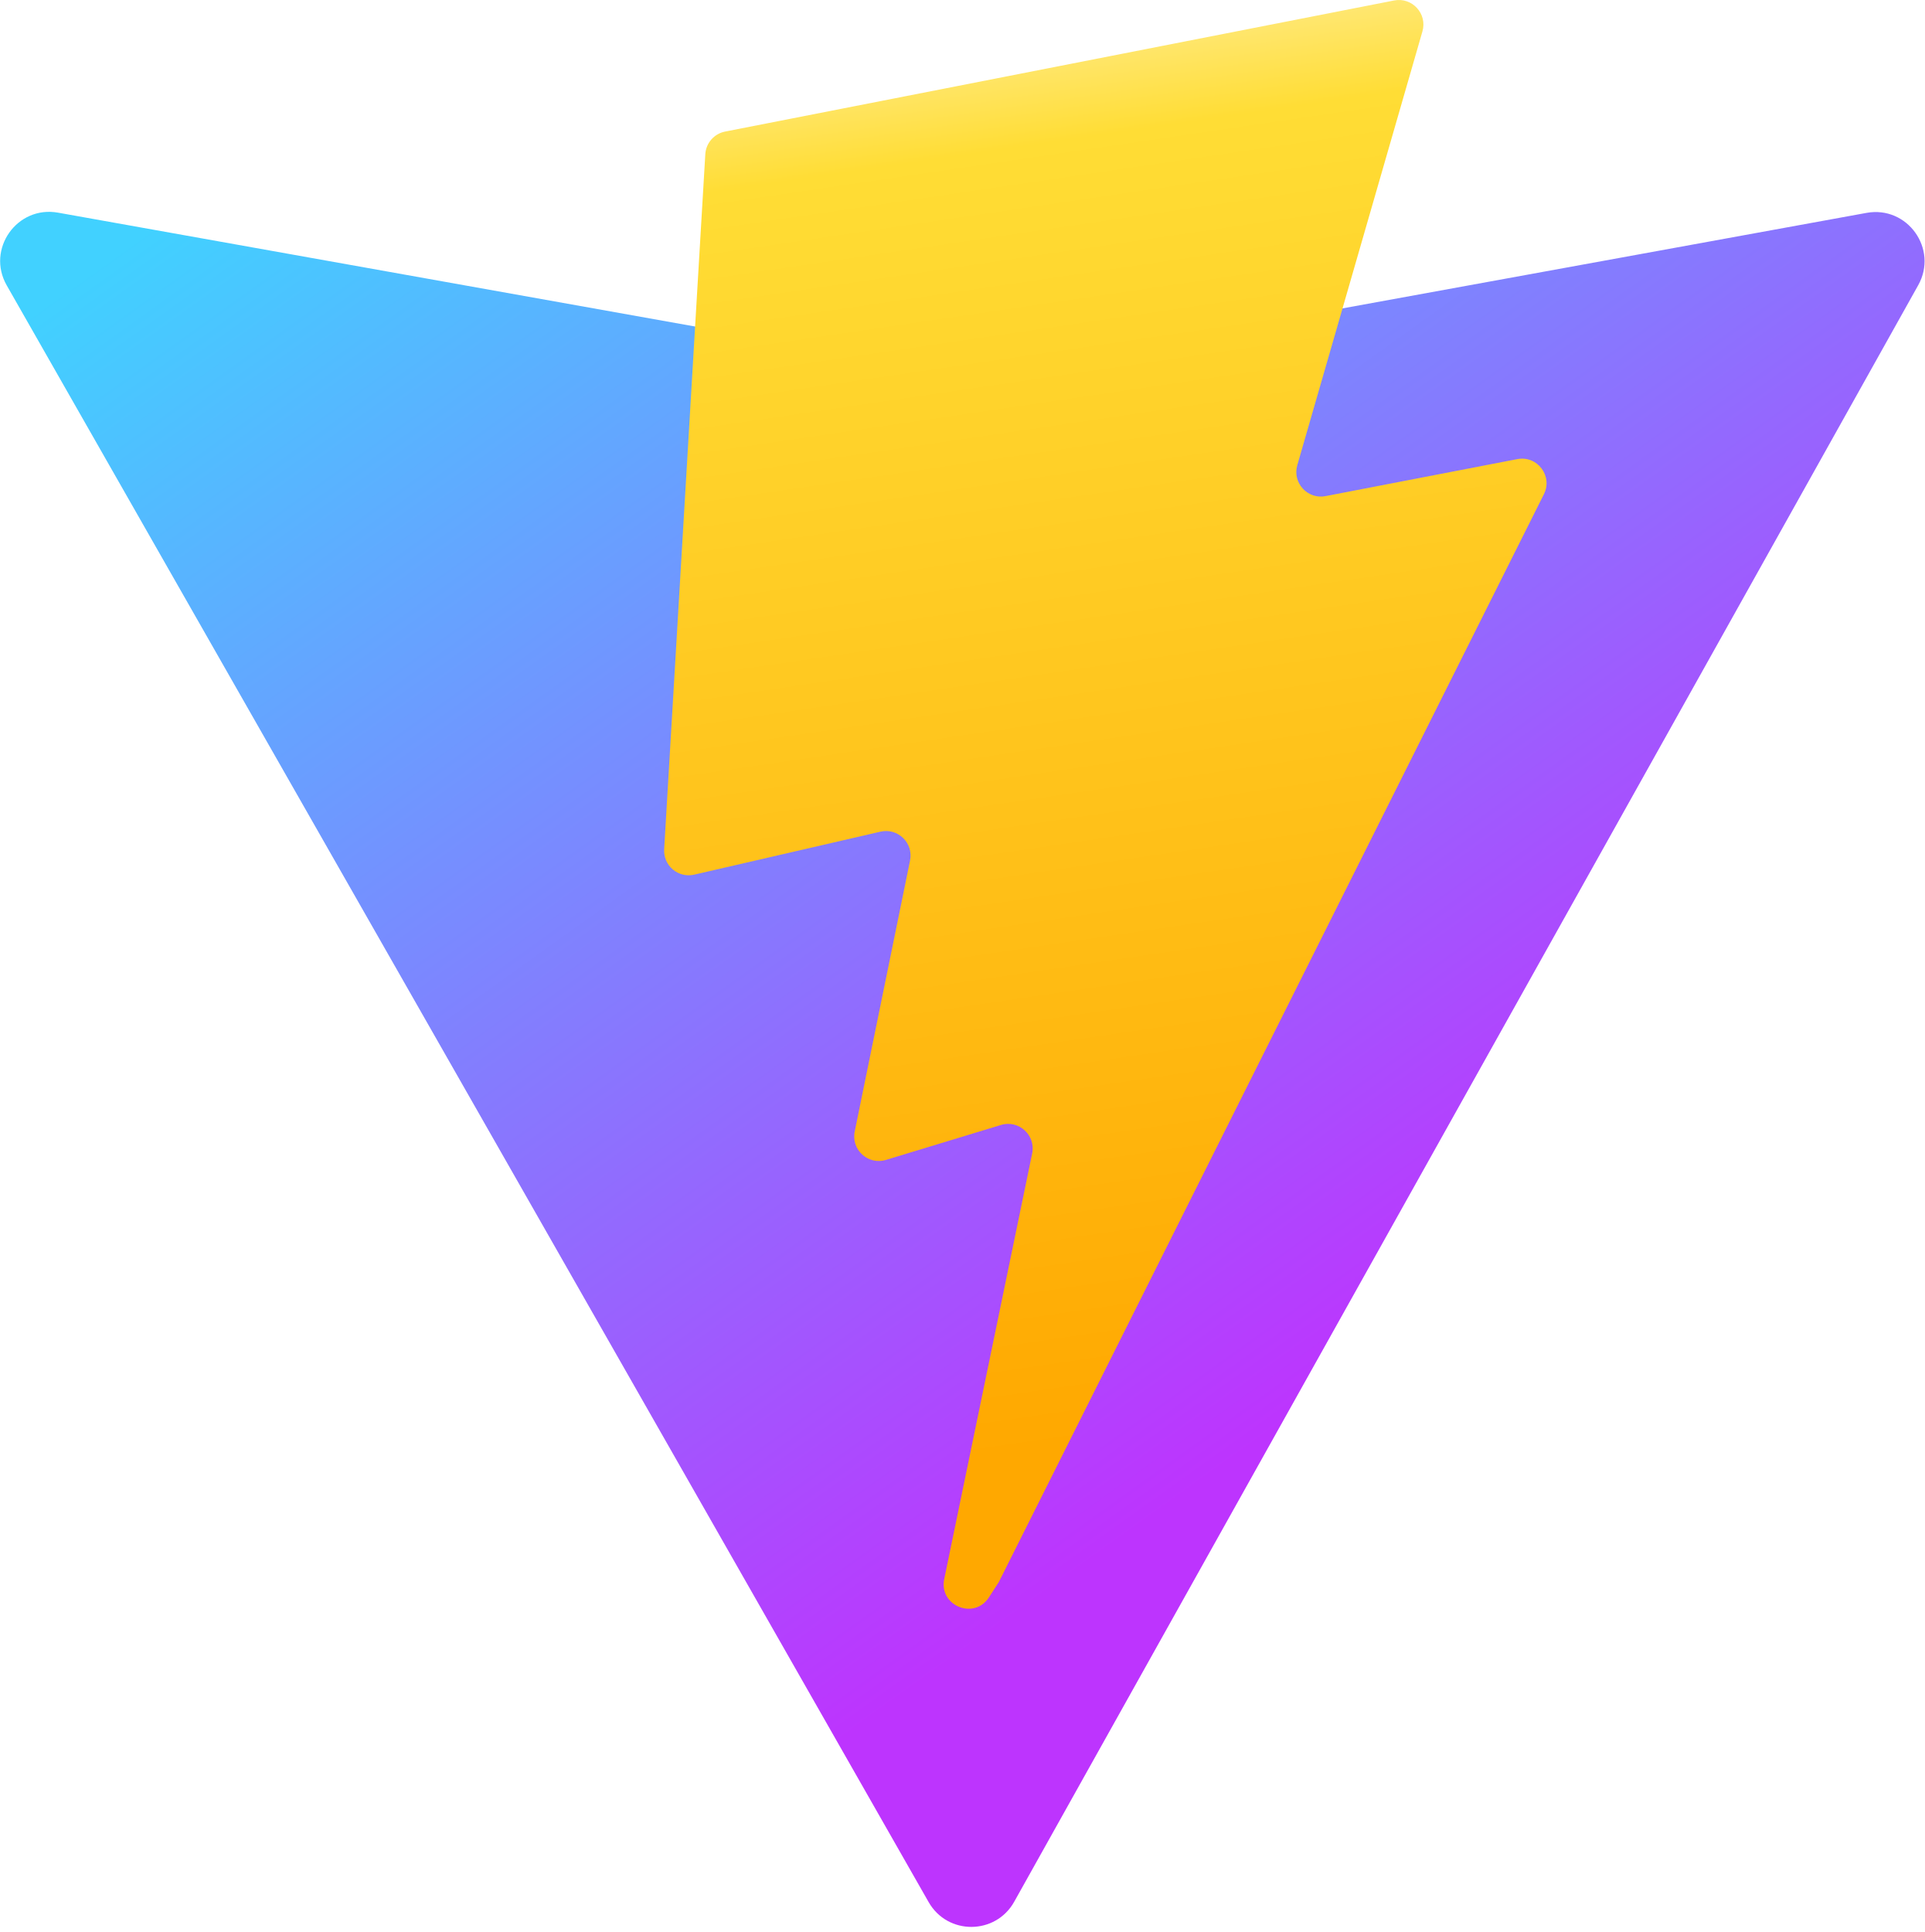
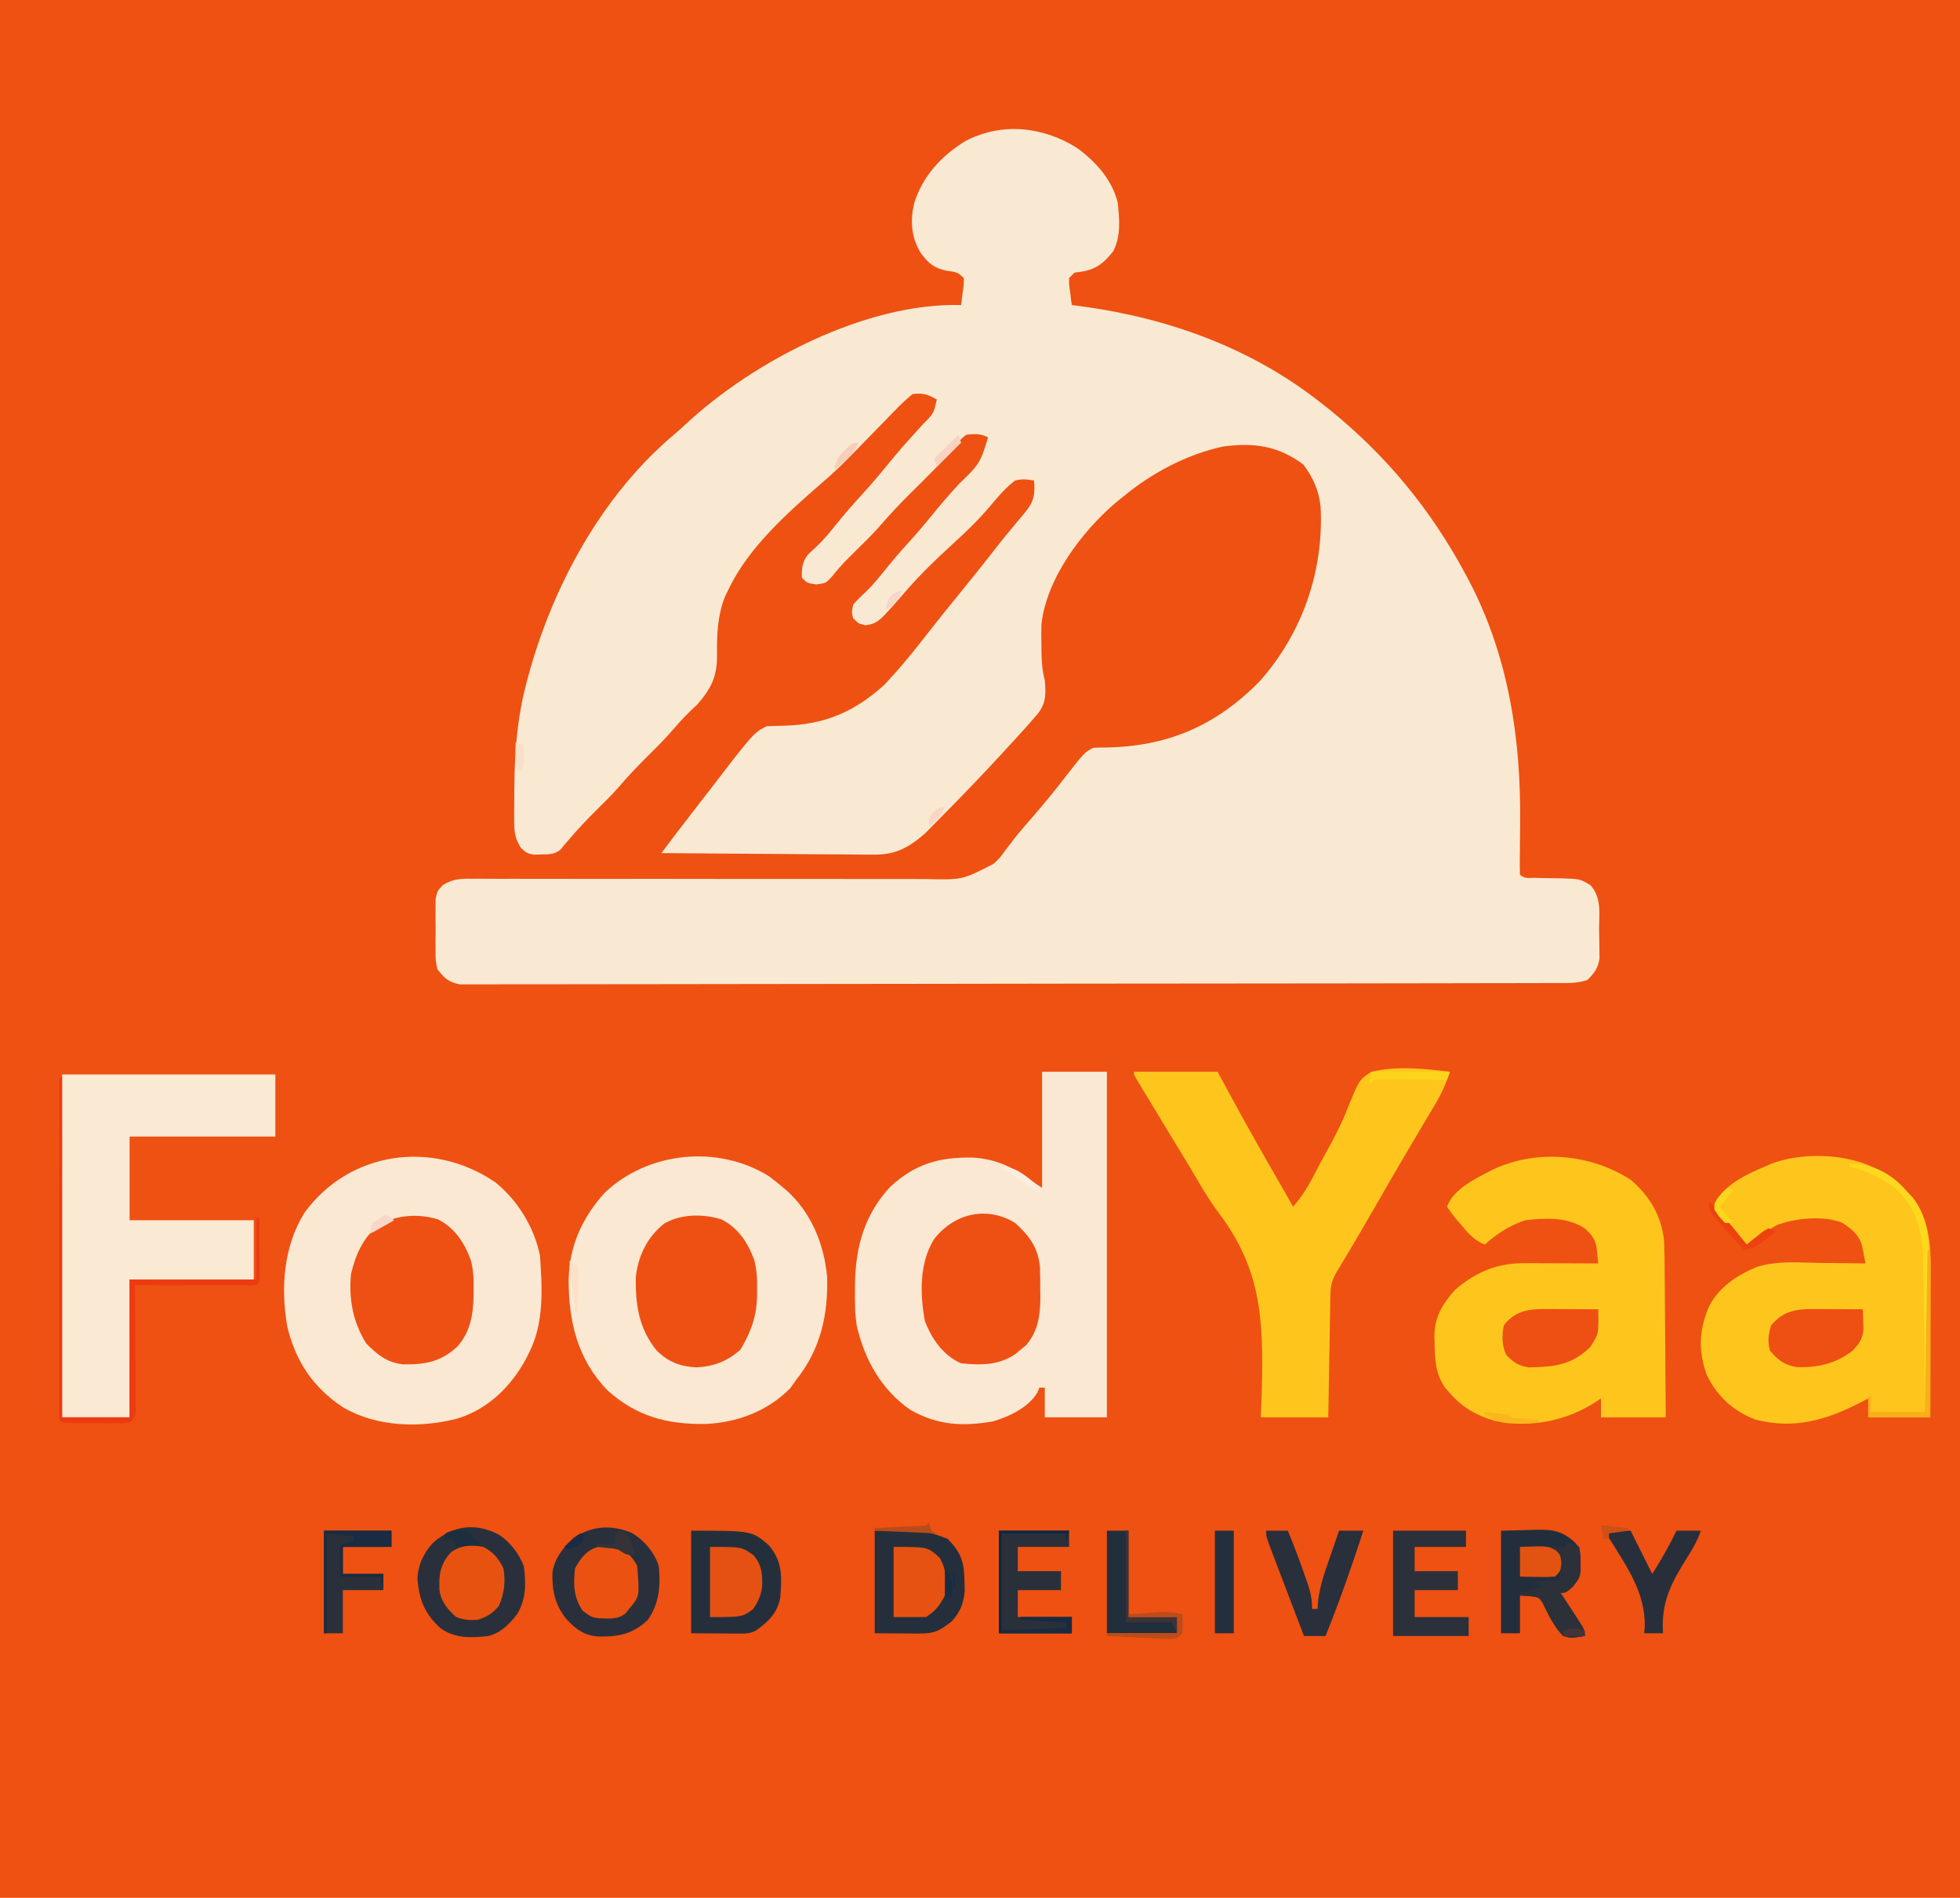
- <svg xmlns="http://www.w3.org/2000/svg" aria-hidden="true" role="img" class="iconify iconify--logos" width="31.88" height="32" preserveAspectRatio="xMidYMid meet" viewBox="0 0 256 257">
-   <defs>
-     <linearGradient id="IconifyId1813088fe1fbc01fb466" x1="-.828%" x2="57.636%" y1="7.652%" y2="78.411%">
-       <stop offset="0%" stop-color="#41D1FF" />
-       <stop offset="100%" stop-color="#BD34FE" />
-     </linearGradient>
-     <linearGradient id="IconifyId1813088fe1fbc01fb467" x1="43.376%" x2="50.316%" y1="2.242%" y2="89.03%">
-       <stop offset="0%" stop-color="#FFEA83" />
-       <stop offset="8.333%" stop-color="#FFDD35" />
-       <stop offset="100%" stop-color="#FFA800" />
-     </linearGradient>
-   </defs>
-   <path fill="url(#IconifyId1813088fe1fbc01fb466)" d="M255.153 37.938L134.897 252.976c-2.483 4.44-8.862 4.466-11.382.048L.875 37.958c-2.746-4.814 1.371-10.646 6.827-9.67l120.385 21.517a6.537 6.537 0 0 0 2.322-.004l117.867-21.483c5.438-.991 9.574 4.796 6.877 9.62Z" />
-   <path fill="url(#IconifyId1813088fe1fbc01fb467)" d="M185.432.063L96.44 17.501a3.268 3.268 0 0 0-2.634 3.014l-5.474 92.456a3.268 3.268 0 0 0 3.997 3.378l24.777-5.718c2.318-.535 4.413 1.507 3.936 3.838l-7.361 36.047c-.495 2.426 1.782 4.5 4.151 3.78l15.304-4.649c2.372-.72 4.652 1.36 4.15 3.788l-11.698 56.621c-.732 3.542 3.979 5.473 5.943 2.437l1.313-2.028l72.516-144.72c1.215-2.423-.88-5.186-3.54-4.672l-25.505 4.922c-2.396.462-4.435-1.77-3.759-4.114l16.646-57.705c.677-2.35-1.37-4.583-3.769-4.113Z" />
+ <svg xmlns="http://www.w3.org/2000/svg" version="1.1" width="726" height="703">
+   <path d="M0 0 C239.58 0 479.16 0 726 0 C726 231.99 726 463.98 726 703 C486.42 703 246.84 703 0 703 C0 471.01 0 239.02 0 0 Z " fill="#EE5112" transform="translate(0,0)" />
+   <path d="M0 0 C6.983 5.112 12.975 11.701 15.125 20.25 C15.796 26.337 16.381 32.8 13.438 38.375 C8.99 43.904 6.177 45.452 -0.875 46.25 C-1.865 47.24 -1.865 47.24 -2.875 48.25 C-2.898 50.7 -2.898 50.7 -2.5 53.375 C-2.389 54.285 -2.278 55.195 -2.164 56.133 C-2.021 57.181 -2.021 57.181 -1.875 58.25 C-0.04 58.488 -0.04 58.488 1.832 58.73 C33.888 63.081 64.503 74.094 90.125 94.25 C91.668 95.458 91.668 95.458 93.242 96.691 C114.657 113.957 131.194 134.064 144.125 158.25 C144.464 158.882 144.802 159.514 145.151 160.165 C159.99 188.431 164.593 219.3 164.188 250.812 C164.16 253.463 164.135 256.114 164.116 258.764 C164.104 260.394 164.087 262.023 164.063 263.652 C164.046 265.518 164.08 267.385 164.125 269.25 C165.754 270.879 167.613 270.397 169.859 270.426 C170.826 270.45 171.793 270.473 172.789 270.498 C174.831 270.541 176.872 270.572 178.914 270.592 C186.397 270.805 186.397 270.805 190.266 273.168 C194.554 277.97 193.388 283.923 193.438 290.062 C193.467 291.252 193.496 292.441 193.525 293.666 C193.534 294.814 193.542 295.962 193.551 297.145 C193.573 298.72 193.573 298.72 193.595 300.327 C193.005 303.994 191.716 305.635 189.125 308.25 C185.639 309.412 182.922 309.38 179.242 309.387 C178.534 309.39 177.826 309.392 177.097 309.395 C174.708 309.403 172.318 309.403 169.929 309.404 C168.206 309.408 166.483 309.412 164.759 309.417 C160.01 309.429 155.261 309.435 150.511 309.439 C145.394 309.445 140.278 309.457 135.161 309.468 C122.799 309.492 110.437 309.507 98.074 309.52 C94.585 309.523 91.095 309.527 87.605 309.531 C65.949 309.557 44.293 309.579 22.636 309.591 C17.619 309.594 12.602 309.597 7.584 309.6 C6.337 309.601 5.09 309.602 3.805 309.602 C-16.412 309.615 -36.629 309.648 -56.846 309.69 C-77.588 309.732 -98.329 309.756 -119.071 309.761 C-130.723 309.765 -142.374 309.776 -154.026 309.809 C-163.946 309.837 -173.865 309.848 -183.785 309.837 C-188.849 309.832 -193.913 309.835 -198.976 309.859 C-203.609 309.882 -208.241 309.881 -212.874 309.862 C-214.553 309.859 -216.232 309.865 -217.911 309.88 C-220.188 309.899 -222.463 309.887 -224.74 309.868 C-226.006 309.869 -227.273 309.871 -228.577 309.872 C-232.779 309.079 -234.262 307.568 -236.875 304.25 C-237.522 301.084 -237.522 301.084 -237.539 297.559 C-237.546 296.284 -237.552 295.01 -237.559 293.697 C-237.548 293.039 -237.538 292.381 -237.527 291.702 C-237.5 289.688 -237.527 287.68 -237.559 285.666 C-237.552 284.393 -237.546 283.12 -237.539 281.809 C-237.533 280.646 -237.528 279.484 -237.522 278.287 C-236.875 275.25 -236.875 275.25 -234.824 273.091 C-231.161 270.804 -228.228 270.7 -224.045 270.765 C-223.263 270.761 -222.481 270.757 -221.676 270.753 C-219.058 270.744 -216.442 270.764 -213.825 270.783 C-211.947 270.783 -210.07 270.781 -208.192 270.776 C-204.149 270.771 -200.107 270.778 -196.064 270.795 C-189.668 270.82 -183.272 270.814 -176.875 270.802 C-160.985 270.779 -145.095 270.797 -129.205 270.824 C-116.861 270.844 -104.517 270.852 -92.173 270.827 C-85.818 270.815 -79.465 270.827 -73.11 270.856 C-69.15 270.869 -65.191 270.862 -61.231 270.849 C-59.399 270.847 -57.568 270.854 -55.737 270.87 C-42.442 271.182 -42.442 271.182 -30.875 265.25 C-28.415 262.934 -28.415 262.934 -26.562 260.312 C-25.458 258.88 -25.458 258.88 -24.332 257.418 C-23.942 256.908 -23.552 256.398 -23.151 255.873 C-20.789 252.868 -18.257 250.009 -15.75 247.125 C-11.85 242.61 -8.092 238.031 -4.469 233.289 C2.899 223.863 2.899 223.863 6.125 222.25 C7.52 222.169 8.919 222.142 10.316 222.145 C33.359 221.86 51.4 214.222 67.727 197.602 C83.541 179.73 91.441 156.985 90.309 133.19 C89.736 127.142 87.533 122.088 83.875 117.312 C74.628 110.377 65.58 109.121 54.199 110.641 C40.672 113.559 27.712 120.468 17.125 129.25 C16.214 129.987 15.302 130.725 14.363 131.484 C1.737 142.262 -11.358 159.673 -13.129 176.687 C-13.203 179.153 -13.188 181.597 -13.125 184.062 C-13.117 185.311 -13.117 185.311 -13.109 186.584 C-13.061 190.342 -12.809 193.607 -11.875 197.25 C-11.474 202.217 -11.277 205.484 -14.441 209.59 C-15.151 210.412 -15.151 210.412 -15.875 211.25 C-16.755 212.273 -16.755 212.273 -17.652 213.316 C-20.023 215.996 -22.445 218.624 -24.875 221.25 C-25.874 222.342 -26.873 223.435 -27.871 224.527 C-34.848 232.121 -42.007 239.535 -49.25 246.875 C-50.082 247.728 -50.914 248.581 -51.771 249.46 C-52.576 250.27 -53.381 251.08 -54.211 251.914 C-54.918 252.63 -55.625 253.347 -56.353 254.084 C-62.622 259.468 -67.445 262.008 -75.77 261.818 C-77.044 261.819 -77.044 261.819 -78.344 261.82 C-81.126 261.816 -83.906 261.778 -86.688 261.738 C-88.627 261.729 -90.566 261.722 -92.505 261.717 C-97.588 261.698 -102.671 261.649 -107.754 261.593 C-112.949 261.542 -118.145 261.519 -123.34 261.494 C-133.519 261.441 -143.697 261.355 -153.875 261.25 C-150.756 257.077 -147.637 252.907 -144.426 248.805 C-142.096 245.821 -139.78 242.827 -137.48 239.82 C-119.715 216.67 -119.715 216.67 -114.875 214.25 C-112.768 214.175 -110.661 214.104 -108.552 214.062 C-93.494 213.696 -82.422 209.002 -71.188 198.812 C-70.424 197.967 -69.661 197.121 -68.875 196.25 C-68.15 195.461 -68.15 195.461 -67.41 194.656 C-63.159 189.935 -59.248 184.956 -55.345 179.948 C-51.745 175.335 -48.076 170.782 -44.375 166.25 C-39.833 160.682 -35.327 155.091 -30.923 149.414 C-28.582 146.399 -26.203 143.432 -23.746 140.512 C-23.234 139.892 -22.723 139.273 -22.196 138.635 C-21.22 137.456 -20.23 136.286 -19.226 135.13 C-15.935 131.11 -15.376 128.378 -15.875 123.25 C-18.638 122.789 -20.2 122.601 -22.875 123.25 C-26.595 126.04 -29.484 129.612 -32.48 133.141 C-36.669 138.063 -41.193 142.401 -45.962 146.748 C-52.083 152.33 -58.017 158.039 -63.438 164.312 C-73.61 176.016 -73.61 176.016 -78.25 176.875 C-80.875 176.25 -80.875 176.25 -82.875 174.25 C-83.438 172.062 -83.438 172.062 -82.875 169.25 C-81.373 167.452 -79.714 165.917 -77.996 164.324 C-75.62 162 -73.58 159.529 -71.5 156.938 C-68.553 153.276 -65.543 149.722 -62.375 146.25 C-59.279 142.854 -56.323 139.388 -53.438 135.812 C-50.307 131.938 -47.065 128.223 -43.688 124.562 C-35.905 116.974 -35.905 116.974 -32.875 107.25 C-35.709 105.833 -37.739 105.943 -40.875 106.25 C-42.925 107.791 -42.925 107.791 -44.625 110.125 C-49.83 116.343 -55.536 121.969 -61.315 127.652 C-65.463 131.756 -69.41 135.941 -73.213 140.366 C-75.838 143.342 -78.661 146.104 -81.5 148.875 C-84.705 152.005 -87.786 155.08 -90.543 158.617 C-92.875 161.25 -92.875 161.25 -96.562 161.75 C-99.875 161.25 -99.875 161.25 -101.875 159.25 C-101.941 155.859 -101.75 153.332 -99.559 150.621 C-98.374 149.481 -97.172 148.358 -95.957 147.25 C-93.596 144.982 -91.607 142.556 -89.562 140 C-86.448 136.129 -83.242 132.404 -79.875 128.75 C-75.767 124.286 -71.915 119.672 -68.105 114.953 C-64.505 110.59 -60.674 106.439 -56.875 102.25 C-53.027 98.365 -53.027 98.365 -51.875 93.25 C-55.05 91.369 -57.2 90.676 -60.875 91.25 C-63.195 93.145 -65.158 94.974 -67.207 97.129 C-67.802 97.734 -68.398 98.339 -69.011 98.962 C-70.916 100.901 -72.802 102.856 -74.688 104.812 C-77.169 107.36 -79.656 109.901 -82.145 112.441 C-82.744 113.056 -83.344 113.67 -83.962 114.304 C-87.47 117.88 -91.053 121.273 -94.878 124.511 C-107.469 135.476 -121.555 148.061 -128.875 163.25 C-129.325 164.165 -129.775 165.08 -130.238 166.023 C-133.235 173.377 -133.365 180.844 -133.285 188.69 C-133.353 196.231 -135.75 200.671 -140.648 206.281 C-141.177 206.766 -141.705 207.251 -142.25 207.75 C-144.666 210.053 -146.905 212.391 -149.062 214.938 C-152.171 218.551 -155.486 221.903 -158.875 225.25 C-162.774 229.101 -166.483 233.014 -170.035 237.191 C-172.38 239.815 -174.871 242.28 -177.375 244.75 C-181.237 248.569 -184.927 252.451 -188.438 256.594 C-188.912 257.14 -189.386 257.687 -189.875 258.25 C-190.542 259.085 -190.542 259.085 -191.223 259.938 C-193.574 261.805 -195.343 261.718 -198.312 261.75 C-199.734 261.796 -199.734 261.796 -201.184 261.844 C-203.875 261.25 -203.875 261.25 -206.01 259.187 C-208.285 255.604 -208.453 252.772 -208.406 248.66 C-208.412 247.928 -208.417 247.195 -208.423 246.44 C-208.431 244.064 -208.406 241.689 -208.375 239.312 C-208.369 238.502 -208.364 237.691 -208.358 236.856 C-208.252 223.661 -207.292 211.048 -203.875 198.25 C-203.666 197.455 -203.457 196.659 -203.242 195.84 C-194.107 162.176 -175.853 128.545 -148.836 105.906 C-147.52 104.795 -146.233 103.648 -144.977 102.469 C-120.01 79.128 -78.012 57.238 -42.875 58.25 C-42.653 56.627 -42.448 55.001 -42.25 53.375 C-42.134 52.47 -42.018 51.565 -41.898 50.633 C-41.891 49.846 -41.883 49.06 -41.875 48.25 C-44.206 45.919 -44.966 45.976 -48.125 45.562 C-52.774 44.612 -54.919 42.872 -57.723 39.105 C-61.37 33.233 -61.771 27.259 -60.293 20.645 C-57.157 10.493 -50.177 2.935 -41.184 -2.566 C-27.723 -9.467 -12.762 -7.944 0 0 Z " fill="#FAE9D2" transform="translate(398.875,54.75)" />
+   <path d="M0 0 C7.92 0 15.84 0 24 0 C24 42.24 24 84.48 24 128 C16.41 128 8.82 128 1 128 C1 124.37 1 120.74 1 117 C0.34 117 -0.32 117 -1 117 C-1.246 117.597 -1.492 118.194 -1.746 118.809 C-4.874 124.274 -12.317 127.821 -18.238 129.516 C-29.512 131.493 -38.879 130.921 -48.906 125.172 C-59.566 117.688 -65.655 106.82 -68.623 94.227 C-69.353 89.918 -69.339 85.61 -69.312 81.25 C-69.307 80.276 -69.301 79.301 -69.295 78.298 C-69.067 64.741 -65.72 52.846 -56.312 42.688 C-47.162 34.119 -38.022 31.574 -25.828 31.789 C-16.636 32.296 -10.317 35.628 -3 41 C-1.515 41.99 -1.515 41.99 0 43 C0 28.81 0 14.62 0 0 Z " fill="#FAE8D3" transform="translate(386,397)" />
+   <path d="M0 0 C8.321 6.777 14.283 16.502 16.504 27.039 C17.366 39.06 18.108 52.075 12.504 63.039 C11.85 64.35 11.85 64.35 11.184 65.688 C5.521 75.991 -3.017 84.237 -14.503 87.632 C-28.319 91.028 -43.717 90.629 -56.195 83.496 C-67.464 76.135 -73.985 66.441 -77.101 53.328 C-79.582 38.944 -78.456 23.803 -70.746 11.289 C-54.115 -11.589 -23.236 -15.897 0 0 Z " fill="#FAE8D2" transform="translate(183.4961,437.9609)" />
+   <path d="M0 0 C1.426 1.065 2.822 2.172 4.188 3.312 C4.958 3.949 5.729 4.586 6.523 5.242 C15.705 13.57 20.407 25.036 21.559 37.25 C21.98 51.274 19.123 64.143 10.188 75.312 C9.445 76.364 8.703 77.416 7.938 78.5 C-0.457 87.085 -11.923 91.345 -23.772 91.786 C-37.848 91.938 -49.139 88.926 -59.812 79.312 C-70.998 67.745 -74.223 53.647 -74.181 38.064 C-73.866 25.761 -69.033 15.088 -60.711 6.023 C-44.652 -9.128 -18.929 -11.737 0 0 Z " fill="#FAE8D2" transform="translate(284.8125,435.6875)" />
+   <path d="M0 0 C1.087 0.452 1.087 0.452 2.195 0.914 C6.649 2.936 9.733 5.291 13 9 C13.866 9.928 14.732 10.856 15.625 11.812 C22.996 21.705 22.144 33.534 22.098 45.344 C22.096 46.722 22.094 48.101 22.093 49.48 C22.09 53.083 22.08 56.687 22.069 60.29 C22.058 63.977 22.054 67.664 22.049 71.352 C22.038 78.568 22.021 85.784 22 93 C14.41 93 6.82 93 -1 93 C-1 90.69 -1 88.38 -1 86 C-1.918 86.482 -2.836 86.964 -3.781 87.461 C-16.445 94.025 -28.522 97.567 -42.875 93.82 C-51.02 90.676 -56.929 85.217 -60.75 77.438 C-64.02 68.444 -63.733 60.738 -60 52 C-56.424 44.849 -49.561 40.314 -42.297 37.305 C-34.81 34.944 -26.695 35.689 -18.938 35.812 C-17.292 35.828 -15.647 35.841 -14.002 35.854 C-10.001 35.886 -6.001 35.938 -2 36 C-2.273 34.559 -2.56 33.121 -2.852 31.684 C-3.01 30.882 -3.168 30.081 -3.331 29.256 C-4.526 25.227 -7.294 23.104 -10.715 20.891 C-17.63 18.195 -28.154 19.189 -34.992 21.867 C-38.8 24.015 -41.915 26.931 -45 30 C-46.696 28.357 -48.354 26.693 -50 25 C-50.709 24.276 -51.418 23.551 -52.148 22.805 C-52.883 22.024 -53.618 21.242 -54.375 20.438 C-55.084 19.694 -55.793 18.95 -56.523 18.184 C-58 16 -58 16 -57.941 13.938 C-54.488 6.831 -45.925 2.913 -39 0 C-38.277 -0.321 -37.554 -0.642 -36.809 -0.973 C-25.841 -5.074 -10.684 -4.717 0 0 Z " fill="#FEC61D" transform="translate(693,432)" />
+   <path d="M0 0 C7.046 6.002 11.375 13.285 12.39 22.562 C12.557 26.735 12.607 30.894 12.609 35.07 C12.624 36.603 12.641 38.136 12.659 39.668 C12.703 43.67 12.723 47.671 12.738 51.672 C12.758 55.769 12.8 59.865 12.84 63.961 C12.915 71.974 12.963 79.987 13 88 C5.08 88 -2.84 88 -11 88 C-11 85.69 -11 83.38 -11 81 C-11.473 81.326 -11.946 81.652 -12.434 81.988 C-23.65 89.4 -36.956 92.016 -50.23 89.352 C-57.149 87.3 -62.247 84.456 -67 79 C-67.527 78.411 -68.054 77.822 -68.598 77.215 C-72.308 72.016 -72.511 66.625 -72.625 60.438 C-72.648 59.634 -72.671 58.831 -72.695 58.003 C-72.6 50.737 -69.811 46.177 -65.078 40.828 C-57.249 34.07 -49.394 30.831 -39.051 30.902 C-38.278 30.904 -37.506 30.905 -36.71 30.907 C-34.244 30.912 -31.778 30.925 -29.312 30.938 C-27.64 30.943 -25.967 30.947 -24.295 30.951 C-20.197 30.962 -16.098 30.979 -12 31 C-12.197 29.107 -12.197 29.107 -12.398 27.176 C-12.472 26.466 -12.546 25.756 -12.623 25.025 C-13.227 21.783 -14.603 20.208 -17 18 C-23.606 13.743 -31.391 14.141 -39 15 C-44.725 16.866 -49.528 19.975 -54 24 C-58.157 22.433 -60.561 19.392 -63.312 16.062 C-63.78 15.524 -64.247 14.986 -64.729 14.432 C-66.051 12.848 -66.051 12.848 -68 10 C-65.783 3.35 -56.798 -0.752 -50.812 -3.875 C-34.643 -11.367 -14.938 -9.609 0 0 Z " fill="#FEC61D" transform="translate(604,437)" />
+   <path d="M0 0 C26.07 0 52.14 0 79 0 C79 7.59 79 15.18 79 23 C61.18 23 43.36 23 25 23 C25 33.23 25 43.46 25 54 C40.18 54 55.36 54 71 54 C71 61.26 71 68.52 71 76 C55.82 76 40.64 76 25 76 C25 92.83 25 109.66 25 127 C16.75 127 8.5 127 0 127 C0 85.09 0 43.18 0 0 Z " fill="#FAE9D3" transform="translate(23,398)" />
+   <path d="M0 0 C10.23 0 20.46 0 31 0 C32.733 3.197 34.465 6.394 36.25 9.688 C41.937 20.144 47.796 30.495 53.738 40.808 C55.5 43.868 57.25 46.934 59 50 C61.806 46.654 64.035 43.354 66.066 39.492 C66.908 37.901 66.908 37.901 67.766 36.277 C68.359 35.154 68.952 34.032 69.562 32.875 C70.511 31.15 70.511 31.15 71.478 29.391 C74.415 24.048 77.178 18.773 79.344 13.062 C83.489 2.928 83.489 2.928 88 0 C97.445 -2.245 107.459 -1.157 117 0 C115.68 4.393 113.958 8.078 111.613 12.016 C111.279 12.58 110.946 13.145 110.602 13.727 C109.51 15.571 108.411 17.41 107.312 19.25 C106.157 21.198 105.004 23.148 103.851 25.098 C103.065 26.428 102.277 27.759 101.489 29.088 C97.603 35.652 93.798 42.26 90 48.875 C85.263 57.114 80.471 65.313 75.539 73.438 C73.438 76.935 72.866 78.76 72.795 82.817 C72.775 83.818 72.755 84.819 72.734 85.85 C72.718 86.933 72.701 88.017 72.684 89.133 C72.652 90.793 72.652 90.793 72.621 92.487 C72.555 96.033 72.496 99.579 72.438 103.125 C72.394 105.525 72.351 107.924 72.307 110.324 C72.199 116.216 72.1 122.108 72 128 C63.75 128 55.5 128 47 128 C47.188 123.091 47.188 123.091 47.379 118.082 C48.045 92.159 47.276 73.172 31.405 52.279 C27.599 47.204 24.473 41.698 21.256 36.24 C19.527 33.323 17.754 30.432 15.984 27.539 C12.286 21.473 8.602 15.399 4.938 9.312 C4.43 8.475 3.923 7.637 3.401 6.773 C2.721 5.642 2.721 5.642 2.027 4.488 C1.633 3.834 1.238 3.179 0.832 2.505 C0 1 0 1 0 0 Z " fill="#FEC61D" transform="translate(420,397)" />
+   <path d="M0 0 C6.231 3.28 9.763 8.621 12.091 15.088 C13.123 18.787 13.2 22.363 13.148 26.184 C13.14 26.972 13.132 27.759 13.123 28.571 C12.918 35.658 11.899 41.713 7.062 47.168 C0.923 52.798 -4.848 53.821 -13.055 53.691 C-19.024 52.985 -22.466 50.132 -26.602 45.996 C-31.562 38.096 -33.138 29.53 -32.289 20.309 C-30.661 13.357 -27.921 6.914 -22.289 2.309 C-15.577 -1.726 -7.524 -2.273 0 0 Z " fill="#EE5014" transform="translate(162.2891,451.6914)" />
+   <path d="M0 0 C6.25 3.227 9.782 8.628 12.103 15.076 C13.135 18.775 13.211 22.351 13.16 26.172 C13.154 26.959 13.148 27.746 13.142 28.557 C12.937 36.175 10.861 41.653 7.035 48.172 C2.338 52.488 -2.98 54.513 -9.34 54.797 C-15.291 54.502 -19.731 52.802 -24 48.602 C-30.681 40.492 -31.996 31.352 -31.746 21.059 C-30.769 13.215 -27.499 6.536 -21.277 1.547 C-14.914 -2.099 -6.925 -2.138 0 0 Z " fill="#EE5014" transform="translate(267.2773,451.7031)" />
+   <path d="M0 0 C5.166 4.606 8.587 9.238 9.201 16.319 C9.305 19.007 9.322 21.684 9.312 24.375 C9.329 25.282 9.345 26.19 9.361 27.125 C9.366 33.964 8.669 39.795 4.133 45.242 C3.139 46.05 3.139 46.05 2.125 46.875 C1.468 47.429 0.81 47.984 0.133 48.555 C-6.148 52.811 -12.636 52.725 -20 52 C-26.599 49.12 -30.792 43.074 -33.375 36.5 C-35.266 26.531 -35.527 14.801 -30 6 C-22.692 -3.467 -10.558 -6.46 0 0 Z " fill="#EE5013" transform="translate(376,453)" />
+   <path d="M0 0 C4.018 2.86 6.924 6.709 8.789 11.273 C9.69 17.748 9.754 23.673 6.227 29.336 C3.262 33.078 0.468 35.981 -4.211 37.273 C-10.652 38.019 -16.814 38.257 -22.211 34.273 C-27.883 28.971 -29.846 24.11 -30.586 16.336 C-30.422 11.043 -28.368 6.608 -24.785 2.73 C-17.362 -3.81 -8.624 -4.845 0 0 Z " fill="#2A303B" transform="translate(185.2109,568.7266)" />
+   <path d="M0 0 C4.594 2.782 8.269 7.113 9.961 12.188 C10.692 19.5 10.224 26.015 5.961 32.188 C0.374 37.495 -4.883 38.502 -12.32 38.395 C-17.71 37.984 -20.74 35.722 -24.289 31.875 C-28.517 26.562 -29.563 21.423 -29.422 14.719 C-28.595 9.25 -25.45 5.528 -21.539 1.812 C-14.647 -2.667 -7.57 -3.112 0 0 Z " fill="#2A303B" transform="translate(234.0391,567.8125)" />
+   <path d="M0 0 C19 0 19 0 27 3 C32.091 8.199 33.159 11.675 33.25 18.812 C33.276 20.015 33.302 21.218 33.328 22.457 C32.907 27.006 31.601 30.285 28.465 33.645 C24.25 36.867 22.254 38.128 16.992 38.098 C16.104 38.095 15.216 38.093 14.3 38.09 C13.17 38.081 12.04 38.072 10.875 38.062 C5.492 38.032 5.492 38.032 0 38 C0 25.46 0 12.92 0 0 Z " fill="#252F3B" transform="translate(324,567)" />
+   <path d="M0 0 C22.538 0 22.538 0 28.812 5.438 C33.976 11.486 33.594 17.284 33 25 C31.809 30.716 28.569 33.695 24 37 C21.495 38.252 19.791 38.114 16.992 38.098 C16.104 38.095 15.216 38.093 14.3 38.09 C13.17 38.081 12.04 38.072 10.875 38.062 C5.492 38.032 5.492 38.032 0 38 C0 25.46 0 12.92 0 0 Z " fill="#252F3B" transform="translate(256,567)" />
+   <path d="M0 0 C3.341 -0.083 6.683 -0.165 10.125 -0.25 C11.167 -0.286 12.208 -0.323 13.282 -0.36 C19.22 -0.431 22.465 0.088 27 4 C29.556 6.556 29.355 7.697 29.438 11.25 C29.381 15.164 29.121 17.617 26.625 20.688 C24 23 24 23 22 23 C22.975 24.481 22.975 24.481 23.969 25.992 C24.813 27.286 25.656 28.581 26.5 29.875 C26.929 30.526 27.359 31.177 27.801 31.848 C31 36.773 31 36.773 31 39 C25.943 39.785 25.943 39.785 23 39 C19.665 35.539 17.624 31.302 15.562 27 C14.026 24.595 14.026 24.595 10.312 24.188 C8.673 24.095 8.673 24.095 7 24 C7 28.62 7 33.24 7 38 C4.69 38 2.38 38 0 38 C0 25.46 0 12.92 0 0 Z " fill="#232E3C" transform="translate(556,567)" />
+   <path d="M0 0 C8.91 0 17.82 0 27 0 C27 1.98 27 3.96 27 6 C20.73 6 14.46 6 8 6 C8 8.97 8 11.94 8 15 C13.28 15 18.56 15 24 15 C24 17.31 24 19.62 24 22 C18.72 22 13.44 22 8 22 C8 25.3 8 28.6 8 32 C14.6 32 21.2 32 28 32 C28 34.31 28 36.62 28 39 C18.76 39 9.52 39 0 39 C0 26.13 0 13.26 0 0 Z " fill="#2C303A" transform="translate(516,567)" />
+   <path d="M0 0 C1.163 0.003 2.327 0.006 3.525 0.01 C4.74 0.018 5.955 0.027 7.207 0.035 C8.434 0.04 9.66 0.044 10.924 0.049 C13.956 0.061 16.988 0.077 20.02 0.098 C20.199 9.274 20.199 9.274 17.02 14.098 C10.101 20.824 3.61 21.441 -5.676 21.594 C-9.571 21.009 -11.201 19.831 -13.98 17.098 C-15.727 13.606 -15.689 9.897 -14.98 6.098 C-11.119 0.88 -6.127 -0.03 0 0 Z " fill="#EE4F12" transform="translate(571.9805,484.9023)" />
+   <path d="M0 0 C8.58 0 17.16 0 26 0 C26 1.98 26 3.96 26 6 C19.73 6 13.46 6 7 6 C7 8.97 7 11.94 7 15 C12.28 15 17.56 15 23 15 C23 17.31 23 19.62 23 22 C17.72 22 12.44 22 7 22 C7 25.3 7 28.6 7 32 C13.6 32 20.2 32 27 32 C27 33.98 27 35.96 27 38 C18.09 38 9.18 38 0 38 C0 25.46 0 12.92 0 0 Z " fill="#2A3039" transform="translate(370,567)" />
+   <path d="M0 0 C1.605 0.005 1.605 0.005 3.242 0.01 C4.353 0.018 5.465 0.027 6.609 0.035 C8.299 0.042 8.299 0.042 10.023 0.049 C12.802 0.061 15.581 0.077 18.359 0.098 C18.424 1.683 18.47 3.269 18.508 4.855 C18.535 5.739 18.563 6.622 18.591 7.532 C18.262 11.173 16.868 13.097 14.316 15.625 C8.157 20.26 1.476 21.79 -6.152 21.488 C-10.611 20.788 -13.326 18.756 -16.078 15.285 C-16.966 11.833 -16.602 9.523 -15.641 6.098 C-11.223 0.783 -6.565 -0.035 0 0 Z " fill="#EE4F12" transform="translate(671.6406,484.9023)" />
+   <path d="M0 0 C2.64 0 5.28 0 8 0 C10.477 5.881 12.697 11.835 14.75 17.875 C14.973 18.517 15.195 19.159 15.425 19.821 C16.526 23.11 17 25.478 17 29 C17.66 29 18.32 29 19 29 C19.092 27.907 19.183 26.814 19.277 25.688 C19.961 20.217 21.756 15.187 23.562 10 C23.892 9.034 24.221 8.069 24.561 7.074 C25.367 4.714 26.18 2.356 27 0 C29.97 0 32.94 0 36 0 C31.727 13.171 27.162 26.15 22 39 C19.36 39 16.72 39 14 39 C12.002 33.769 10.008 28.536 8.019 23.302 C7.341 21.52 6.662 19.739 5.981 17.959 C5.005 15.404 4.034 12.846 3.062 10.289 C2.756 9.49 2.45 8.691 2.135 7.868 C0 2.228 0 2.228 0 0 Z " fill="#292F3B" transform="translate(469,567)" />
+   <path d="M0 0 C3.594 1.767 5.614 4.244 7.438 7.812 C8.336 12.902 7.821 17.056 5.812 21.812 C3.416 24.705 1.566 25.789 -2 27 C-4.891 27.244 -7.279 27.03 -10 26 C-13.151 23.331 -15.78 20.005 -16.238 15.828 C-16.406 9.997 -16.005 6.577 -12 2 C-7.962 -0.692 -4.744 -0.785 0 0 Z " fill="#E85211" transform="translate(179,573)" />
+   <path d="M0 0 C3.072 1.711 5.405 3.81 7 7 C7.948 18.321 7.948 18.321 4 23 C3.581 23.526 3.162 24.052 2.73 24.594 C-0.297 27.054 -3.577 26.52 -7.328 26.426 C-10 26 -10 26 -13.125 23.688 C-16.562 18.762 -16.671 13.831 -16 8 C-12.259 0.775 -7.854 -1.351 0 0 Z " fill="#EB5211" transform="translate(229,573)" />
+   <path d="M0 0 C8.25 0 16.5 0 25 0 C25 1.98 25 3.96 25 6 C19.06 6 13.12 6 7 6 C7 9.3 7 12.6 7 16 C11.95 16 16.9 16 22 16 C22 17.98 22 19.96 22 22 C17.05 22 12.1 22 7 22 C7 27.28 7 32.56 7 38 C4.69 38 2.38 38 0 38 C0 25.46 0 12.92 0 0 Z " fill="#2A3039" transform="translate(120,567)" />
+   <path d="M0 0 C2.97 0 5.94 0 9 0 C11.64 5.28 14.28 10.56 17 16 C20.352 10.785 23.308 5.584 26 0 C28.97 0 31.94 0 35 0 C33.874 3.35 32.316 6.186 30.434 9.152 C24.3 18.884 20.17 26.17 21 38 C18.69 38 16.38 38 14 38 C14.079 37.256 14.157 36.512 14.238 35.746 C14.525 22.983 7.697 13.531 1.177 3.003 C0 1 0 1 0 0 Z " fill="#282F3B" transform="translate(595,567)" />
+   <path d="M0 0 C12.667 0 12.667 0 17 4 C19.732 8.443 19.663 12.933 19 18 C17.003 21.855 15.603 23.598 12 26 C8.04 26 4.08 26 0 26 C0 17.42 0 8.84 0 0 Z " fill="#E65211" transform="translate(331,573)" />
+   <path d="M0 0 C11.759 0 11.759 0 16 3 C19.227 6.657 19.461 10.09 19.289 14.785 C18.866 18.026 17.804 20.294 16 23 C12 26 12 26 0 26 C0 17.42 0 8.84 0 0 Z " fill="#E55112" transform="translate(263,573)" />
+   <path d="M0 0 C1.65 0.66 3.3 1.32 5 2 C5.861 12.75 5.861 12.75 2.625 16.688 C0 19 0 19 -2 19 C-1.35 19.987 -0.701 20.975 -0.031 21.992 C0.813 23.286 1.656 24.581 2.5 25.875 C2.929 26.526 3.359 27.177 3.801 27.848 C7 32.773 7 32.773 7 35 C1.943 35.785 1.943 35.785 -1 35 C-4.335 31.539 -6.376 27.302 -8.438 23 C-9.974 20.595 -9.974 20.595 -13.688 20.188 C-15.327 20.095 -15.327 20.095 -17 20 C-17 19.67 -17 19.34 -17 19 C-14.36 18.34 -11.72 17.68 -9 17 C-9.66 16.34 -10.32 15.68 -11 15 C-6.545 14.505 -6.545 14.505 -2 14 C-2 13.01 -2 12.02 -2 11 C-2.66 11.66 -3.32 12.32 -4 13 C-7.039 13.195 -7.039 13.195 -10.625 13.125 C-11.814 13.107 -13.002 13.089 -14.227 13.07 C-15.142 13.047 -16.057 13.024 -17 13 C-17 9.37 -17 5.74 -17 2 C-11.39 2 -5.78 2 0 2 C0 1.34 0 0.68 0 0 Z " fill="#2C3039" transform="translate(580,571)" />
+   <path d="M0 0 C2.64 0 5.28 0 8 0 C8 10.56 8 21.12 8 32 C13.94 32 19.88 32 26 32 C26 33.98 26 35.96 26 38 C17.42 38 8.84 38 0 38 C0 25.46 0 12.92 0 0 Z " fill="#212E3C" transform="translate(410,567)" />
+   <path d="M0 0 C0.33 0 0.66 0 1 0 C1 41.58 1 83.16 1 126 C9.25 126 17.5 126 26 126 C26 109.17 26 92.34 26 75 C41.51 75 57.02 75 73 75 C73 67.41 73 59.82 73 52 C73.33 52 73.66 52 74 52 C74.029 55.979 74.047 59.958 74.062 63.938 C74.071 65.074 74.079 66.21 74.088 67.381 C74.091 68.46 74.094 69.54 74.098 70.652 C74.103 71.653 74.108 72.653 74.114 73.683 C74 76 74 76 73 77 C71.588 77.093 70.171 77.117 68.756 77.114 C67.404 77.113 67.404 77.113 66.026 77.113 C65.047 77.108 64.067 77.103 63.059 77.098 C62.061 77.096 61.064 77.095 60.036 77.093 C56.837 77.088 53.637 77.075 50.438 77.062 C48.274 77.057 46.111 77.053 43.947 77.049 C38.631 77.038 33.316 77.021 28 77 C28.007 77.914 28.007 77.914 28.013 78.847 C28.058 85.173 28.088 91.499 28.11 97.825 C28.12 100.188 28.134 102.551 28.151 104.914 C28.175 108.305 28.186 111.695 28.195 115.086 C28.206 116.147 28.216 117.209 28.227 118.303 C28.227 119.283 28.227 120.264 28.227 121.275 C28.231 122.141 28.236 123.007 28.241 123.899 C28 126 28 126 26 128 C23.494 128.243 23.494 128.243 20.371 128.23 C19.254 128.229 18.137 128.227 16.986 128.225 C15.815 128.212 14.644 128.2 13.438 128.188 C12.263 128.187 11.088 128.186 9.877 128.186 C1.14 128.14 1.14 128.14 0 127 C-0.096 125.355 -0.122 123.706 -0.12 122.058 C-0.122 120.988 -0.123 119.918 -0.124 118.816 C-0.121 117.632 -0.117 116.448 -0.114 115.228 C-0.114 113.989 -0.114 112.751 -0.114 111.474 C-0.113 108.067 -0.108 104.66 -0.101 101.254 C-0.095 97.697 -0.095 94.14 -0.093 90.583 C-0.09 83.844 -0.082 77.104 -0.072 70.364 C-0.061 62.693 -0.055 55.022 -0.05 47.351 C-0.04 31.568 -0.022 15.784 0 0 Z " fill="#ED3A11" transform="translate(22,399)" />
+   <path d="M0 0 C2.31 0 4.62 0 7 0 C7 12.54 7 25.08 7 38 C4.69 38 2.38 38 0 38 C0 25.46 0 12.92 0 0 Z " fill="#232F3D" transform="translate(450,567)" />
+   <path d="M0 0 C8.25 0 16.5 0 25 0 C25 1.98 25 3.96 25 6 C19.06 6 13.12 6 7 6 C7 9.3 7 12.6 7 16 C11.95 16 16.9 16 22 16 C22 17.65 22 19.3 22 21 C21.67 19.68 21.34 18.36 21 17 C16.05 17 11.1 17 6 17 C6 13.04 6 9.08 6 5 C7.65 4.67 9.3 4.34 11 4 C11 3.34 11 2.68 11 2 C7.7 1.67 4.4 1.34 1 1 C1 13.21 1 25.42 1 38 C0.67 38 0.34 38 0 38 C0 25.46 0 12.92 0 0 Z " fill="#1A2B42" transform="translate(120,567)" />
+   <path d="M0 0 C10.346 -0.37 10.346 -0.37 13.336 1.32 C15 3 15 3 15.375 6.062 C15 9 15 9 13 11 C9.961 11.195 9.961 11.195 6.375 11.125 C5.186 11.107 3.998 11.089 2.773 11.07 C1.858 11.047 0.943 11.024 0 11 C0 7.37 0 3.74 0 0 Z " fill="#E25210" transform="translate(563,573)" />
+   <path d="M0 0 C8.855 0.633 15.039 3.233 21 10 C21.866 10.928 22.733 11.856 23.625 12.812 C29.68 20.939 29.409 28.785 29.293 38.562 C29.287 39.964 29.283 41.365 29.28 42.766 C29.269 46.428 29.239 50.091 29.206 53.754 C29.175 57.501 29.162 61.249 29.146 64.996 C29.114 72.331 29.063 79.665 29 87 C28.67 87 28.34 87 28 87 C27.991 85.925 27.991 85.925 27.982 84.827 C27.924 78.031 27.852 71.236 27.764 64.44 C27.72 60.947 27.68 57.455 27.654 53.962 C27.622 49.935 27.568 45.909 27.512 41.883 C27.505 40.644 27.499 39.405 27.492 38.128 C27.312 27.344 25.822 17.924 18 10 C12.54 5.465 6.82 2.838 0 1 C0 0.67 0 0.34 0 0 Z " fill="#FDD81D" transform="translate(685,431)" />
+   <path d="M0 0 C8.58 0 17.16 0 26 0 C25.67 1.32 25.34 2.64 25 4 C25 3.01 25 2.02 25 1 C17.08 1 9.16 1 1 1 C1 12.88 1 24.76 1 37 C8.92 36.67 16.84 36.34 25 36 C25 35.34 25 34.68 25 34 C19.39 33.67 13.78 33.34 8 33 C8 32.67 8 32.34 8 32 C14.27 32 20.54 32 27 32 C27 33.98 27 35.96 27 38 C18.09 38 9.18 38 0 38 C0 25.46 0 12.92 0 0 Z " fill="#0A2847" transform="translate(370,567)" />
+   <path d="M0 0 C0.33 0 0.66 0 1 0 C1 20.46 1 40.92 1 62 C-6.59 62 -14.18 62 -22 62 C-22 59.36 -22 56.72 -22 54 C-21.67 54 -21.34 54 -21 54 C-21 55.98 -21 57.96 -21 60 C-14.4 60 -7.8 60 -1 60 C-0.67 40.2 -0.34 20.4 0 0 Z " fill="#FAAF1A" transform="translate(714,463)" />
+   <path d="M0 0 C0.33 0 0.66 0 1 0 C1 10.56 1 21.12 1 32 C6.94 32 12.88 32 19 32 C19 33.98 19 35.96 19 38 C18.34 36.68 17.68 35.36 17 34 C11.39 34 5.78 34 0 34 C0 22.78 0 11.56 0 0 Z " fill="#3D3237" transform="translate(417,567)" />
+   <path d="M0 0 C0.125 3.375 0.125 3.375 0 7 C-2 9 -2 9 -4.614 9.135 C-5.693 9.083 -6.771 9.031 -7.883 8.977 C-9.049 8.925 -10.216 8.873 -11.418 8.82 C-12.641 8.756 -13.865 8.691 -15.125 8.625 C-16.356 8.568 -17.587 8.512 -18.855 8.453 C-21.904 8.311 -24.952 8.16 -28 8 C-28 7.67 -28 7.34 -28 7 C-19.42 7 -10.84 7 -2 7 C-2 5.02 -2 3.04 -2 1 C-7.94 1 -13.88 1 -20 1 C-20 0.67 -20 0.34 -20 0 C-17.605 -0.196 -15.209 -0.382 -12.812 -0.562 C-11.802 -0.647 -11.802 -0.647 -10.771 -0.732 C-6.983 -1.01 -3.682 -0.965 0 0 Z " fill="#BE4C18" transform="translate(438,598)" />
+   <path d="M0 0 C9.57 0 19.14 0 29 0 C28.67 0.99 28.34 1.98 28 3 C27.193 2.99 26.385 2.979 25.553 2.968 C21.911 2.927 18.268 2.901 14.625 2.875 C13.354 2.858 12.083 2.841 10.773 2.824 C8.956 2.815 8.956 2.815 7.102 2.805 C5.981 2.794 4.86 2.784 3.706 2.773 C0.85 2.719 0.85 2.719 -1 5 C-0.67 3.35 -0.34 1.7 0 0 Z " fill="#FDD41C" transform="translate(508,397)" />
+   <path d="M0 0 C6.27 0 12.54 0 19 0 C19 1.98 19 3.96 19 6 C10.42 6 1.84 6 -7 6 C-7 5.67 -7 5.34 -7 5 C0.92 4.67 8.84 4.34 17 4 C17 3.34 17 2.68 17 2 C11.39 1.67 5.78 1.34 0 1 C0 0.67 0 0.34 0 0 Z " fill="#1A2B41" transform="translate(378,599)" />
+   <path d="M0 0 C3.532 3.432 6.714 6.974 9.812 10.812 C10.603 11.788 11.393 12.764 12.207 13.77 C13.095 14.874 13.095 14.874 14 16 C14.543 15.555 15.085 15.111 15.645 14.652 C16.36 14.086 17.075 13.521 17.812 12.938 C18.52 12.369 19.228 11.801 19.957 11.215 C20.631 10.814 21.305 10.413 22 10 C22.99 10.33 23.98 10.66 25 11 C23.756 11.987 22.505 12.964 21.25 13.938 C20.554 14.483 19.858 15.028 19.141 15.59 C17.039 16.974 15.457 17.563 13 18 C11.582 16.439 10.165 14.876 8.75 13.312 C7.961 12.442 7.172 11.572 6.359 10.676 C0 3.464 0 3.464 0 0 Z " fill="#ED4210" transform="translate(633,445)" />
+   <path d="M0 0 C2.566 1.283 2.885 2.398 4 5 C4.368 6.324 4.712 7.656 5 9 C2 9 2 9 -1 7 C-3.049 6.549 -3.049 6.549 -5.188 6.375 C-6.446 6.251 -7.704 6.128 -9 6 C-9 5.67 -9 5.34 -9 5 C-6.69 5 -4.38 5 -2 5 C-2 3.68 -2 2.36 -2 1 C-1.34 0.67 -0.68 0.34 0 0 Z " fill="#363338" transform="translate(230,567)" />
+   <path d="M0 0 C2.875 2.5 2.875 2.5 5 5 C0.545 5.495 0.545 5.495 -4 6 C-4.66 5.01 -5.32 4.02 -6 3 C-6.99 3.33 -7.98 3.66 -9 4 C-8.67 3.01 -8.34 2.02 -8 1 C-5.111 -0.444 -3.204 -0.377 0 0 Z " fill="#1F2E3E" transform="translate(173,567)" />
+   <path d="M0 0 C2.97 0.33 5.94 0.66 9 1 C9 1.33 9 1.66 9 2 C12.63 2.33 16.26 2.66 20 3 C20 3.33 20 3.66 20 4 C6.367 4.554 6.367 4.554 0 1 C0 0.67 0 0.34 0 0 Z " fill="#FAB61A" transform="translate(550,523)" />
+   <path d="M0 0 C0.33 0.99 0.66 1.98 1 3 C-1.97 5.97 -4.94 8.94 -8 12 C-8.33 11.01 -8.66 10.02 -9 9 C-6.03 6.03 -3.06 3.06 0 0 Z " fill="#F9D2C2" transform="translate(355,161)" />
+   <path d="M0 0 C0.33 0.99 0.66 1.98 1 3 C1.66 3.33 2.32 3.66 3 4 C-8.385 3.505 -8.385 3.505 -20 3 C-20 2.67 -20 2.34 -20 2 C-19.43 1.975 -18.859 1.95 -18.272 1.924 C-15.702 1.808 -13.132 1.686 -10.562 1.562 C-9.665 1.523 -8.767 1.484 -7.842 1.443 C-6.988 1.401 -6.134 1.36 -5.254 1.316 C-4.463 1.28 -3.672 1.243 -2.858 1.205 C-0.986 1.194 -0.986 1.194 0 0 Z " fill="#B94B1B" transform="translate(344,564)" />
+   <path d="M0 0 C1.485 0.99 1.485 0.99 3 2 C3.221 4.951 3.281 7.684 3.188 10.625 C3.174 11.427 3.16 12.229 3.146 13.055 C3.111 15.037 3.057 17.018 3 19 C2.67 19 2.34 19 2 19 C1.939 18.301 1.879 17.603 1.816 16.883 C1.733 15.973 1.649 15.063 1.562 14.125 C1.481 13.22 1.4 12.315 1.316 11.383 C1.13 8.989 1.13 8.989 0 7 C-0.04 4.667 -0.043 2.333 0 0 Z " fill="#FAE1C8" transform="translate(211,467)" />
+   <path d="M0 0 C0.66 0.33 1.32 0.66 2 1 C0.35 2.98 -1.3 4.96 -3 7 C-1.35 8.98 0.3 10.96 2 13 C1.01 13 0.02 13 -1 13 C-3.25 10.75 -3.25 10.75 -5 8 C-5 4.931 -4.023 4.025 -1.938 1.75 C-1.298 1.173 -0.659 0.595 0 0 Z " fill="#FCD51C" transform="translate(640,440)" />
+   <path d="M0 0 C5.36 0.335 9.119 3.556 13 7 C13.99 8.485 13.99 8.485 15 10 C11.557 8.485 8.705 6.378 5.684 4.176 C3.869 2.908 2.026 1.891 0 1 C0 0.67 0 0.34 0 0 Z " fill="#FBEDE0" transform="translate(371,432)" />
+   <path d="M0 0 C3.006 3.006 2.596 5.824 3 10 C2.01 10.33 1.02 10.66 0 11 C0 7.37 0 3.74 0 0 Z M3 2 C3.33 2 3.66 2 4 2 C4 3.65 4 5.3 4 7 C3.67 7 3.34 7 3 7 C3 5.35 3 3.7 3 2 Z " fill="#182D41" transform="translate(350,581)" />
+   <path d="M0 0 C-1.382 3.21 -2.924 5.049 -5.625 7.25 C-6.572 8.031 -6.572 8.031 -7.539 8.828 C-8.021 9.215 -8.503 9.602 -9 10 C-8.421 6.712 -7.452 5.063 -5.062 2.75 C-4.538 2.229 -4.013 1.708 -3.473 1.172 C-2 0 -2 0 0 0 Z " fill="#F9CDBC" transform="translate(318,164)" />
+   <path d="M0 0 C0.99 0.33 1.98 0.66 3 1 C3.195 7.055 3.195 7.055 3 9 C2.34 9.66 1.68 10.32 1 11 C-0.176 7.326 -0.074 3.831 0 0 Z " fill="#FADFC8" transform="translate(191,275)" />
+   <path d="M0 0 C3.3 0.33 6.6 0.66 10 1 C10 1.33 10 1.66 10 2 C7.69 2.33 5.38 2.66 3 3 C3 3.66 3 4.32 3 5 C2.34 5 1.68 5 1 5 C0.67 3.35 0.34 1.7 0 0 Z " fill="#CE4F17" transform="translate(593,565)" />
+   <path d="M0 0 C0.99 0.66 1.98 1.32 3 2 C-3.75 5.875 -3.75 5.875 -6 7 C-5.812 5.188 -5.812 5.188 -5 3 C-2.438 1.25 -2.438 1.25 0 0 Z " fill="#F9D7C6" transform="translate(143,450)" />
+   <path d="M0 0 C0 0.66 0 1.32 0 2 C-2.64 2 -5.28 2 -8 2 C-8 1.34 -8 0.68 -8 0 C-4.713 -0.8 -3.29 -1.097 0 0 Z " fill="#463337" transform="translate(587,604)" />
+   <path d="M0 0 C-1.393 3.367 -2.979 4.986 -6 7 C-6 4 -6 4 -4.125 1.812 C-2 0 -2 0 0 0 Z " fill="#FAD5C6" transform="translate(350,299)" />
+   <path d="M0 0 C0.99 0.33 1.98 0.66 3 1 C2.34 1 1.68 1 1 1 C1 1.66 1 2.32 1 3 C-1.375 4.688 -1.375 4.688 -4 6 C-4.66 5.67 -5.32 5.34 -6 5 C-1.605 0.996 -1.605 0.996 0 0 Z " fill="#1B2B43" transform="translate(215,568)" />
+   <path d="M0 0 C-1.393 3.367 -2.979 4.986 -6 7 C-5.372 3.355 -4.147 0 0 0 Z " fill="#F8D5C8" transform="translate(334,219)" />
</svg>
